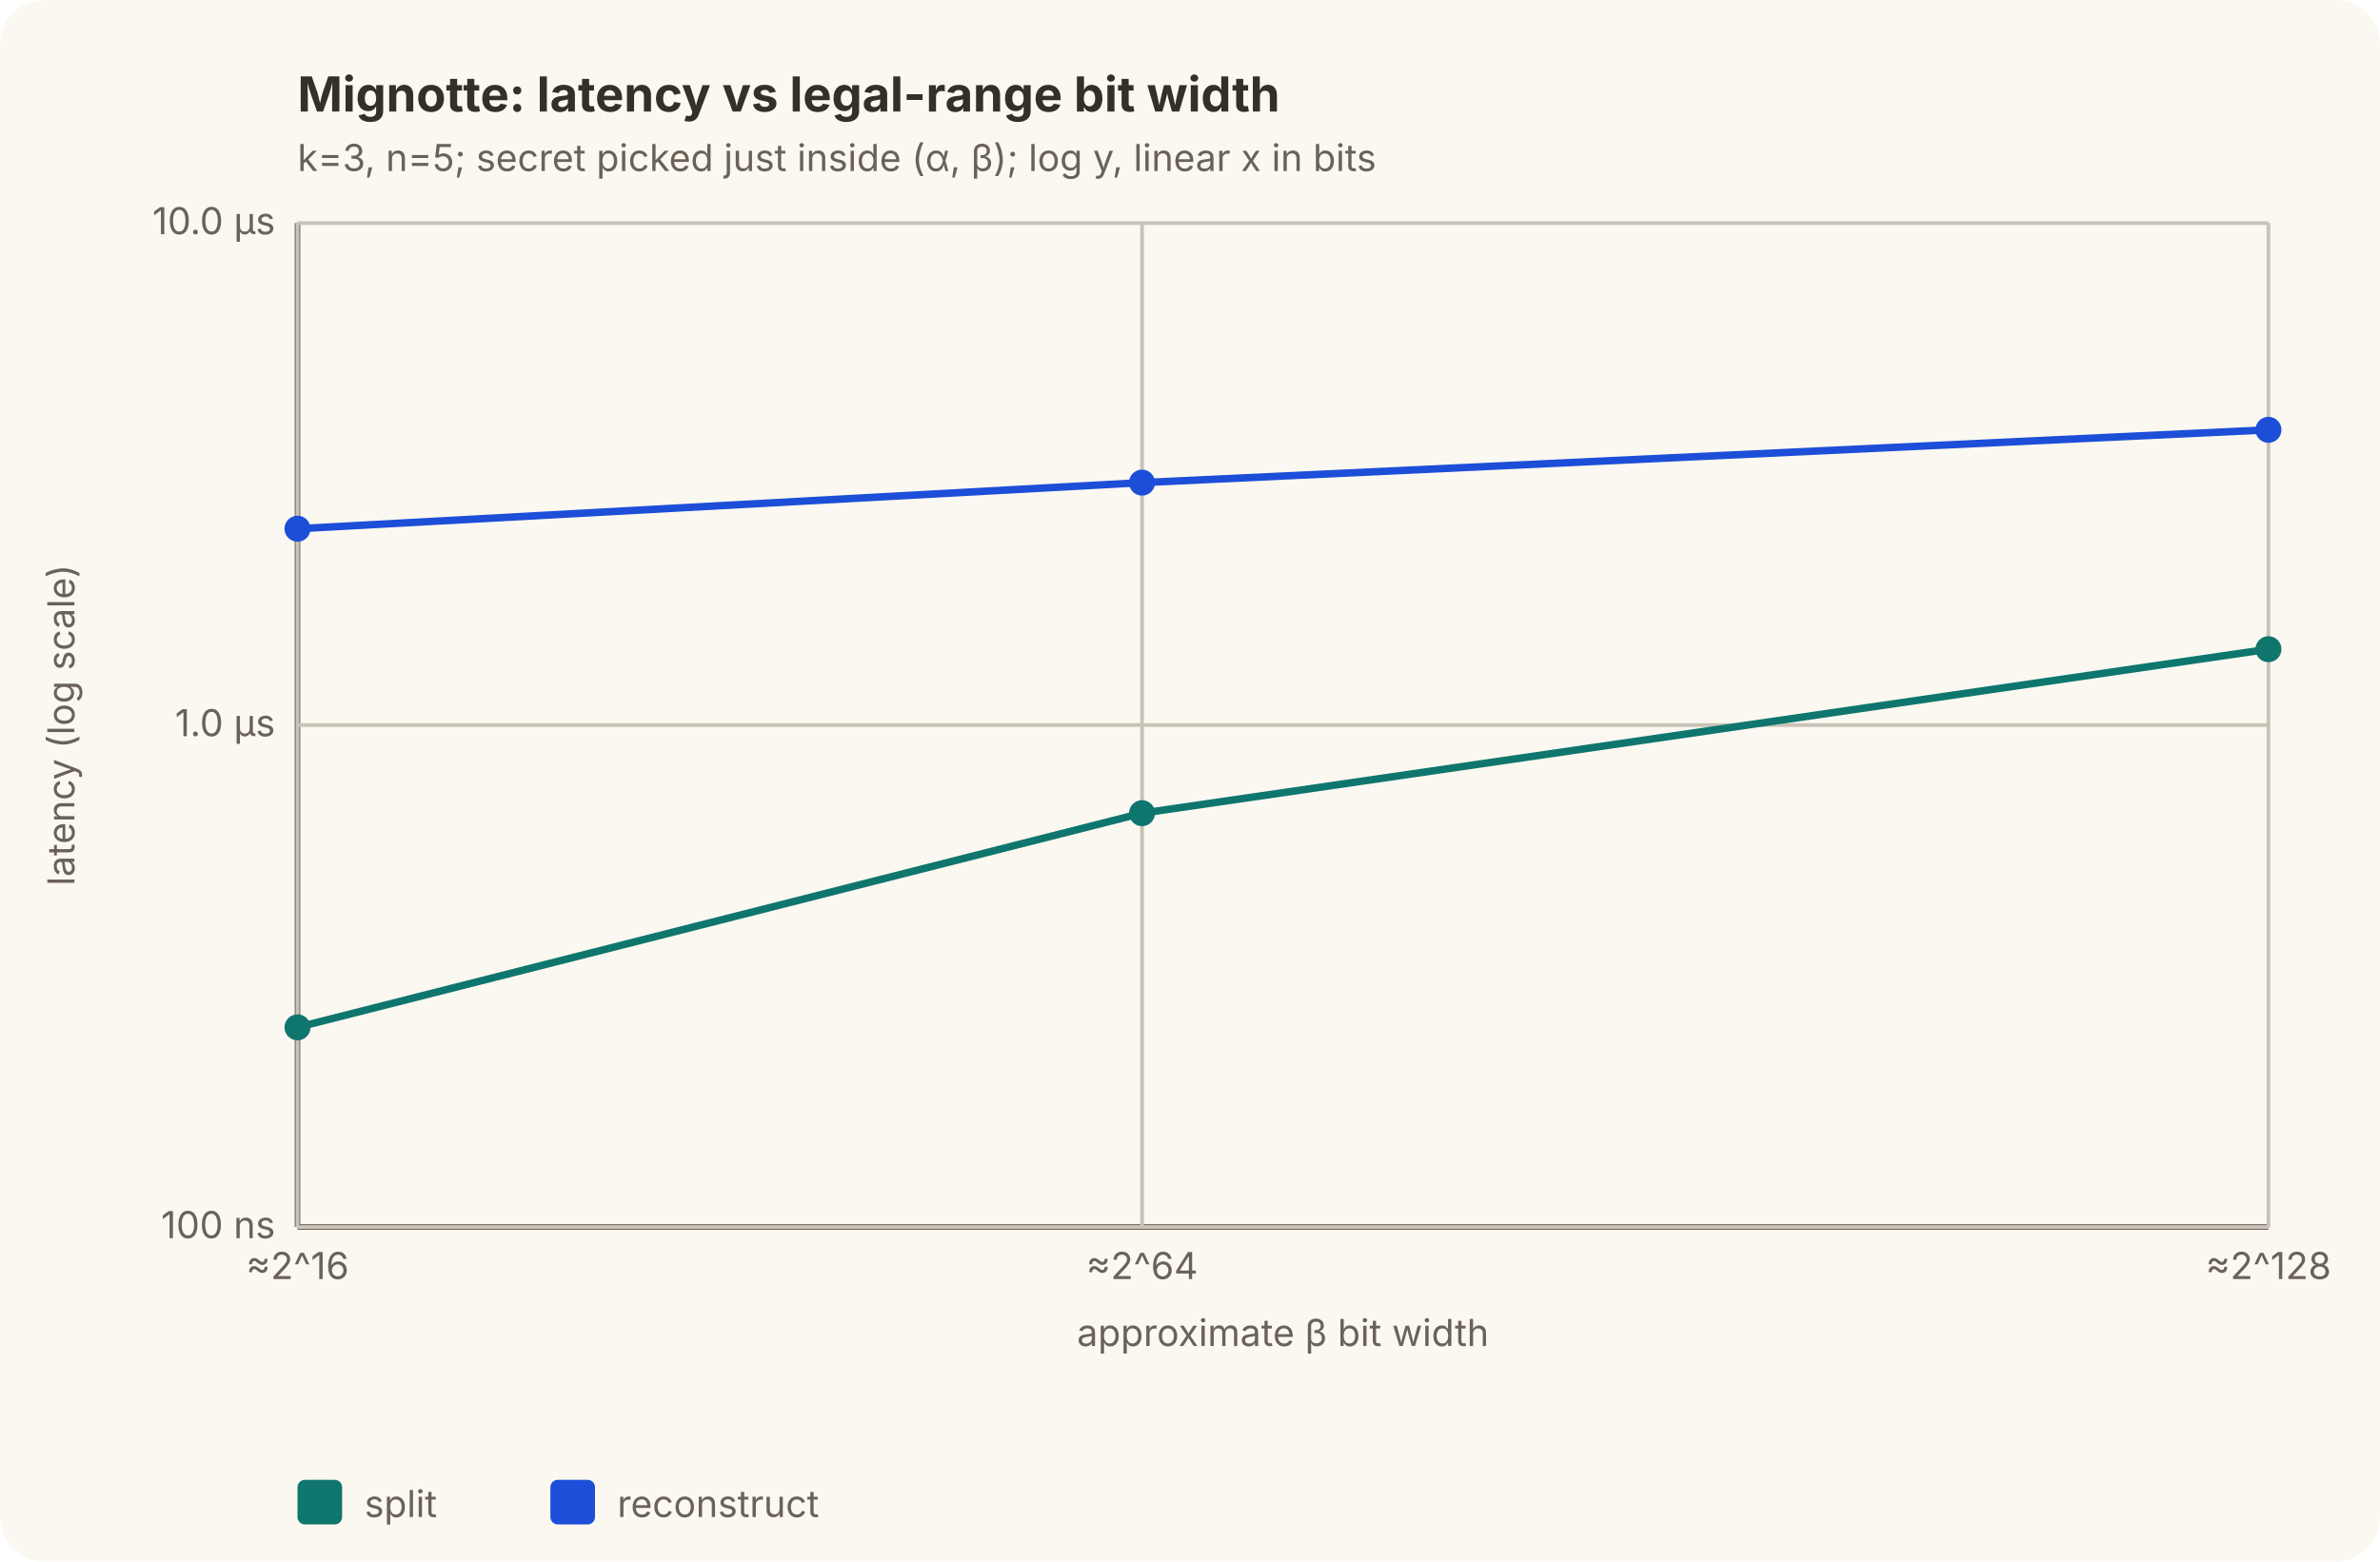
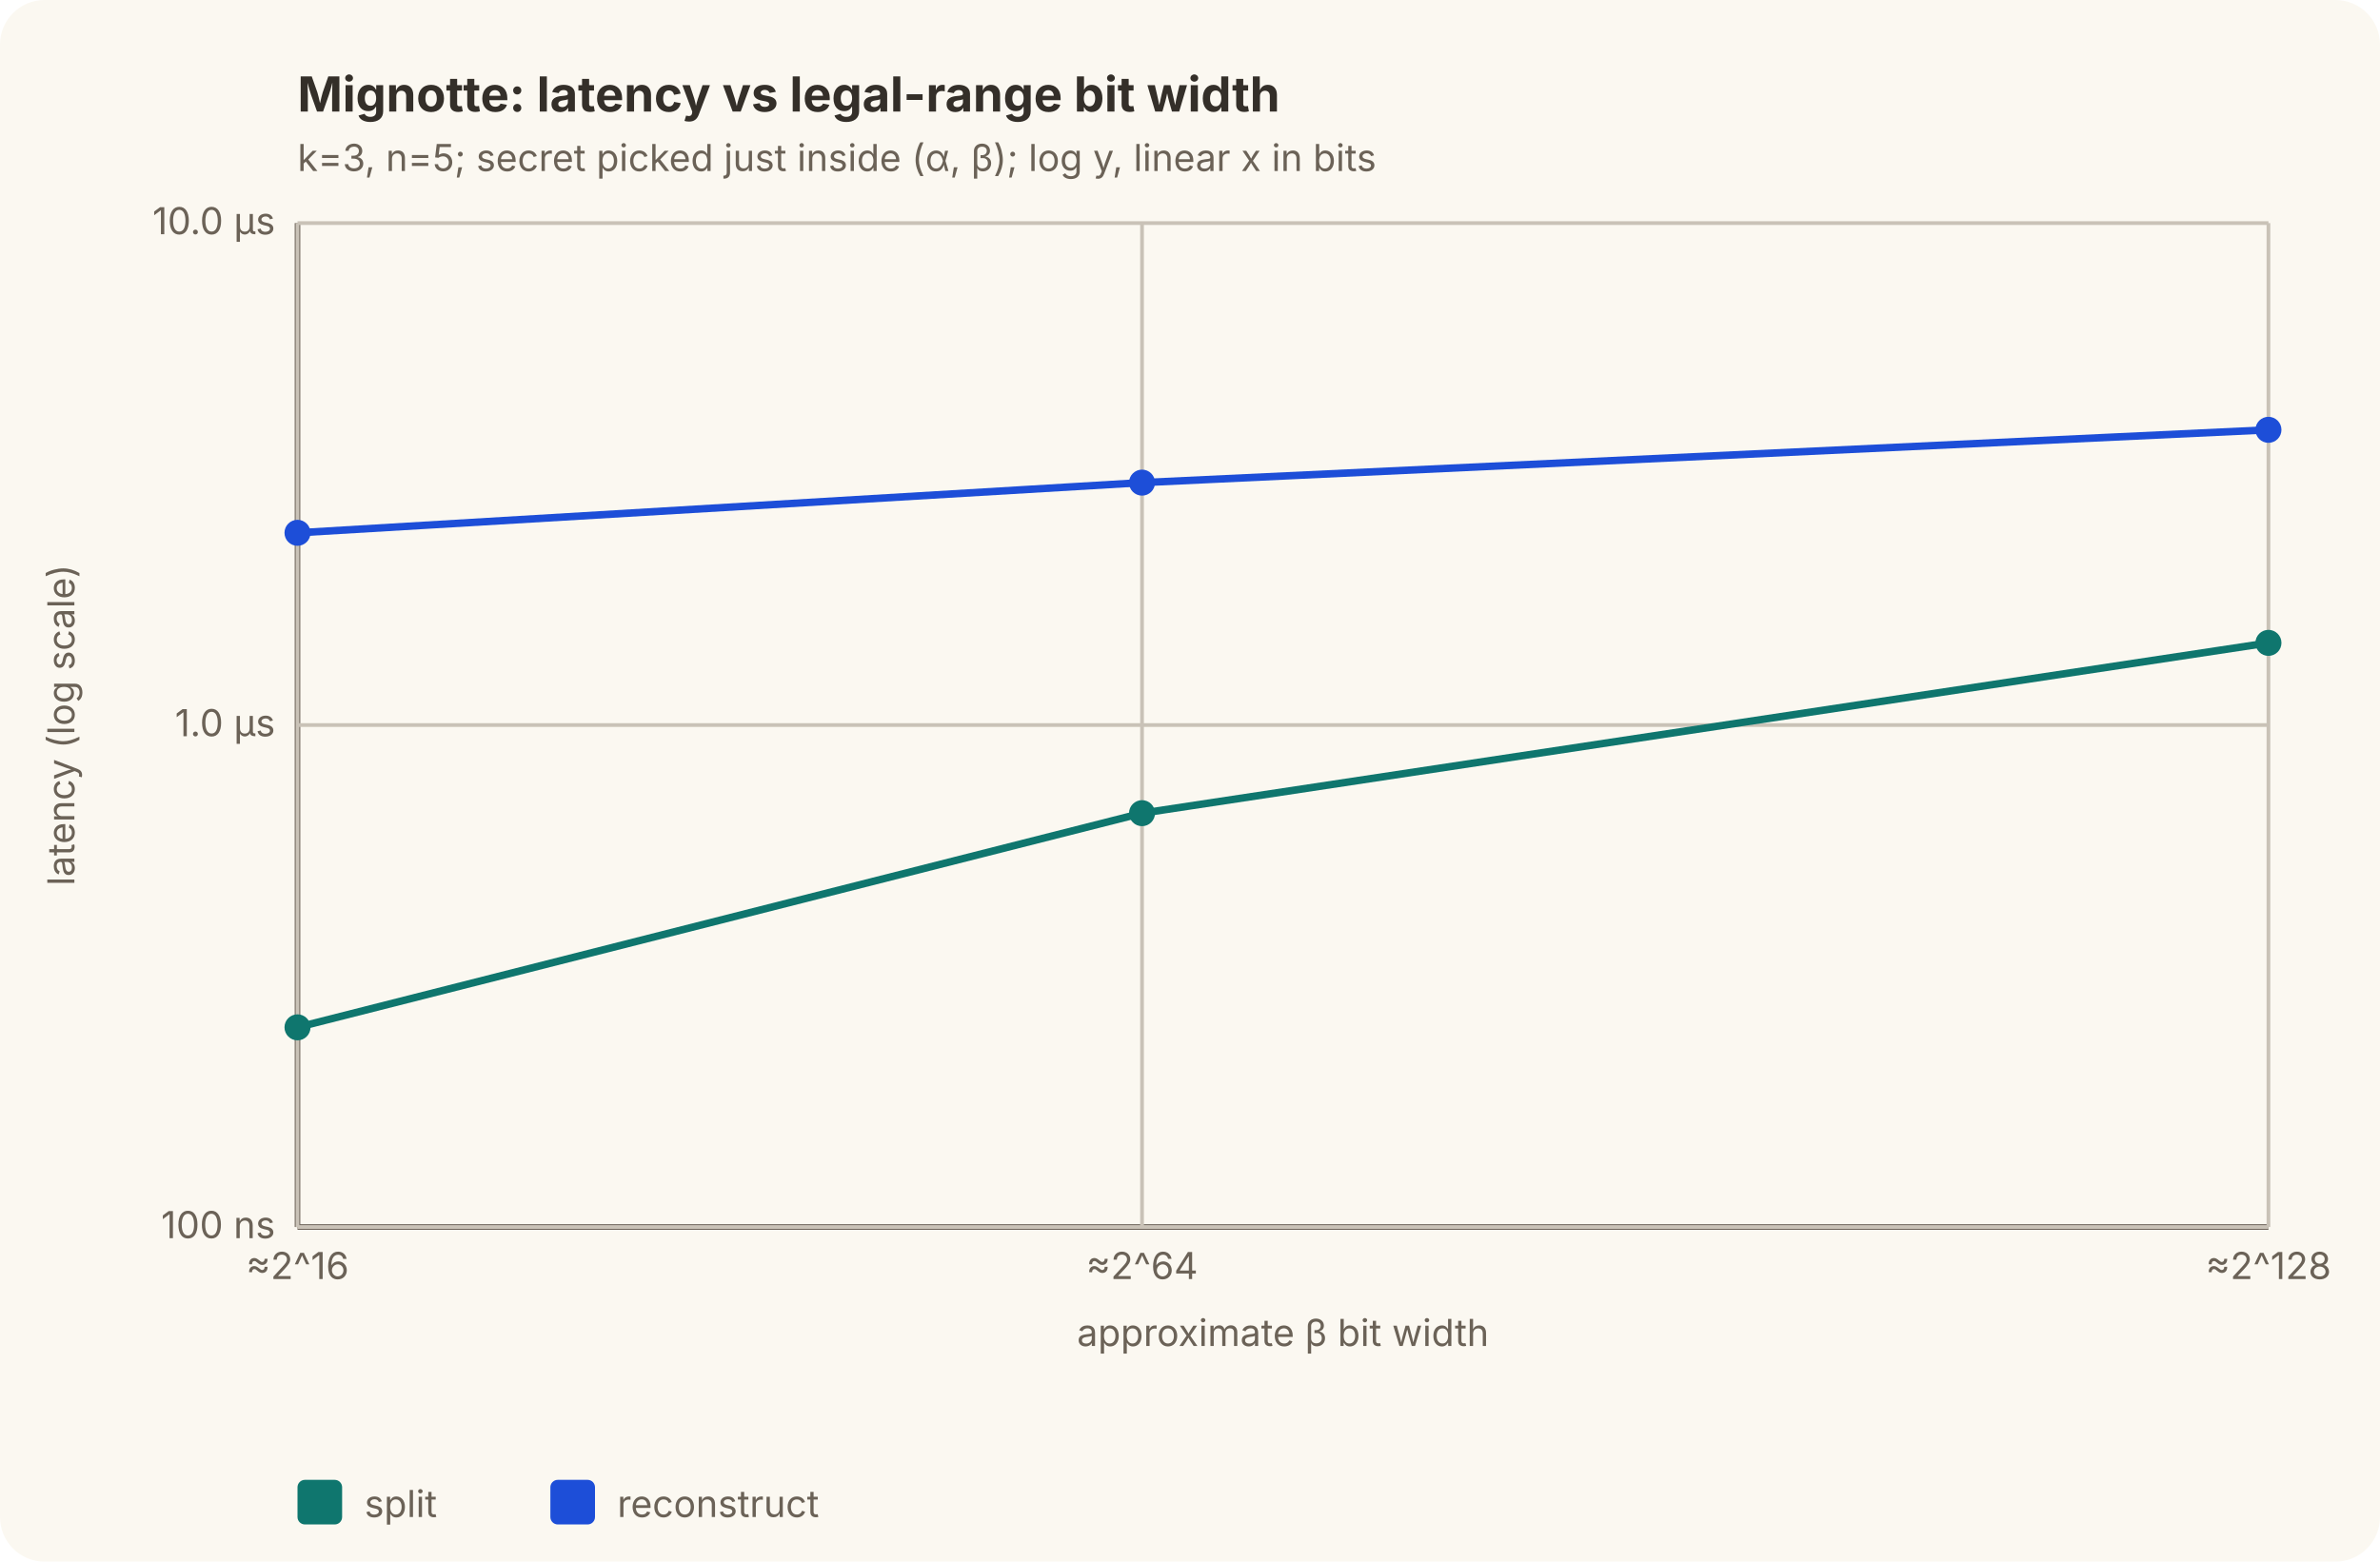
<svg xmlns="http://www.w3.org/2000/svg" width="640" height="420" viewBox="0 0 640 420" role="img">
  <style>
    .bg { fill: #fbf8f1; }
    .grid { stroke: #c9c2b7; stroke-width: 1; fill: none; }
    .axis { stroke: #6b6257; stroke-width: 1.5; fill: none; }
    .label { fill: #342f29; font: 11px ui-sans-serif, -apple-system, sans-serif; }
    .small { fill: #6b6257; font: 10px ui-sans-serif, -apple-system, sans-serif; }
    .title { fill: #342f29; font: bold 13px ui-sans-serif, -apple-system, sans-serif; }
  </style>
  <rect class="bg" x="0" y="0" width="640" height="420" rx="12" />
  <line class="axis" x1="80.0" y1="330.0" x2="610.0" y2="330.0" />
  <line class="axis" x1="80.0" y1="60.0" x2="80.0" y2="330.0" />
  <line class="grid" x1="80.0" y1="330.0" x2="610.0" y2="330.0" />
  <text class="small" x="74.0" y="333.0" text-anchor="end">100 ns</text>
  <line class="grid" x1="80.0" y1="195.0" x2="610.0" y2="195.0" />
  <text class="small" x="74.0" y="198.0" text-anchor="end">1.0 µs</text>
  <line class="grid" x1="80.0" y1="60.0" x2="610.0" y2="60.0" />
  <text class="small" x="74.0" y="63.0" text-anchor="end">10.0 µs</text>
  <line class="grid" x1="80.0" y1="60.0" x2="80.0" y2="330.0" />
  <text class="small" x="80.0" y="344.0" text-anchor="middle">≈2^16</text>
  <line class="grid" x1="307.1" y1="60.0" x2="307.1" y2="330.0" />
  <text class="small" x="307.1" y="344.0" text-anchor="middle">≈2^64</text>
  <line class="grid" x1="610.0" y1="60.0" x2="610.0" y2="330.0" />
  <text class="small" x="610.0" y="344.0" text-anchor="middle">≈2^128</text>
-   <path d="M 80.0 276.3 L 307.1 218.7 L 610.0 174.6" stroke="#0f766e" stroke-width="2" fill="none" />
+   <path d="M 80.0 276.3 L 307.1 218.7 L 610.0 172.9" stroke="#0f766e" stroke-width="2" fill="none" />
  <circle cx="80.0" cy="276.3" r="3.5" fill="#0f766e" />
  <circle cx="307.1" cy="218.7" r="3.5" fill="#0f766e" />
-   <circle cx="610.0" cy="174.6" r="3.5" fill="#0f766e" />
-   <path d="M 80.0 142.2 L 307.1 129.8 L 610.0 115.6" stroke="#1d4ed8" stroke-width="2" fill="none" />
-   <circle cx="80.0" cy="142.2" r="3.5" fill="#1d4ed8" />
+   <circle cx="610.0" cy="172.9" r="3.5" fill="#0f766e" />
+   <path d="M 80.0 143.3 L 307.1 129.8 L 610.0 115.6" stroke="#1d4ed8" stroke-width="2" fill="none" />
+   <circle cx="80.0" cy="143.3" r="3.5" fill="#1d4ed8" />
  <circle cx="307.1" cy="129.8" r="3.5" fill="#1d4ed8" />
  <circle cx="610.0" cy="115.6" r="3.5" fill="#1d4ed8" />
  <text class="title" x="80.0" y="30.0">Mignotte: latency vs legal-range bit width</text>
  <text class="small" x="80.0" y="46.0">k=3, n=5; secret picked just inside (α, β); log y, linear x in bits</text>
  <text class="small" x="345.0" y="362.0" text-anchor="middle">approximate β bit width</text>
  <text class="small" x="20" y="195.0" transform="rotate(-90 20 195.0)" text-anchor="middle">latency (log scale)</text>
  <rect x="80.0" y="398.0" width="12" height="12" fill="#0f766e" rx="2" />
  <text class="small" x="98.0" y="408.0">split</text>
  <rect x="148.0" y="398.0" width="12" height="12" fill="#1d4ed8" rx="2" />
  <text class="small" x="166.0" y="408.0">reconstruct</text>
</svg>
